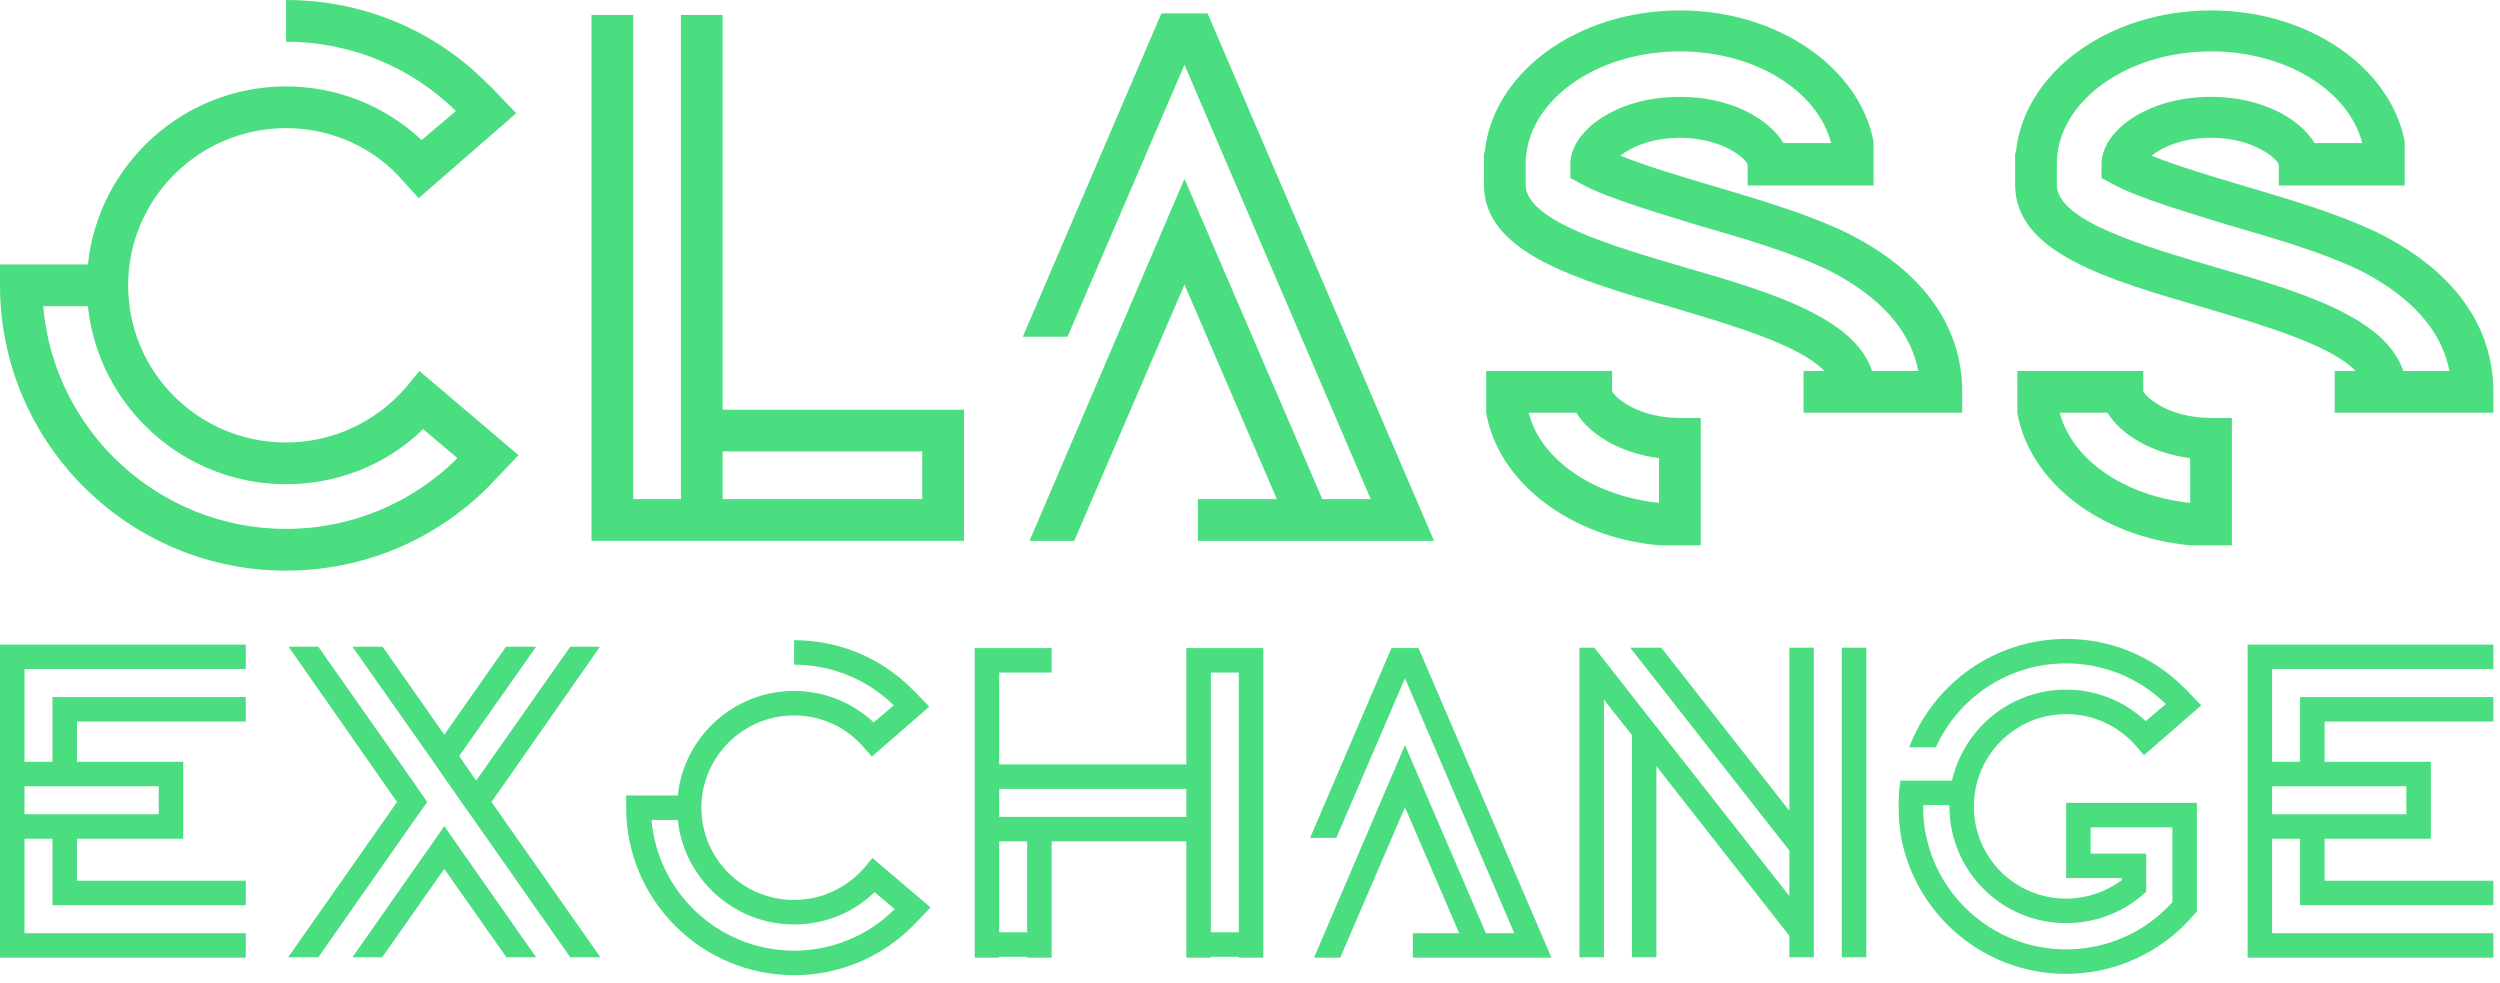
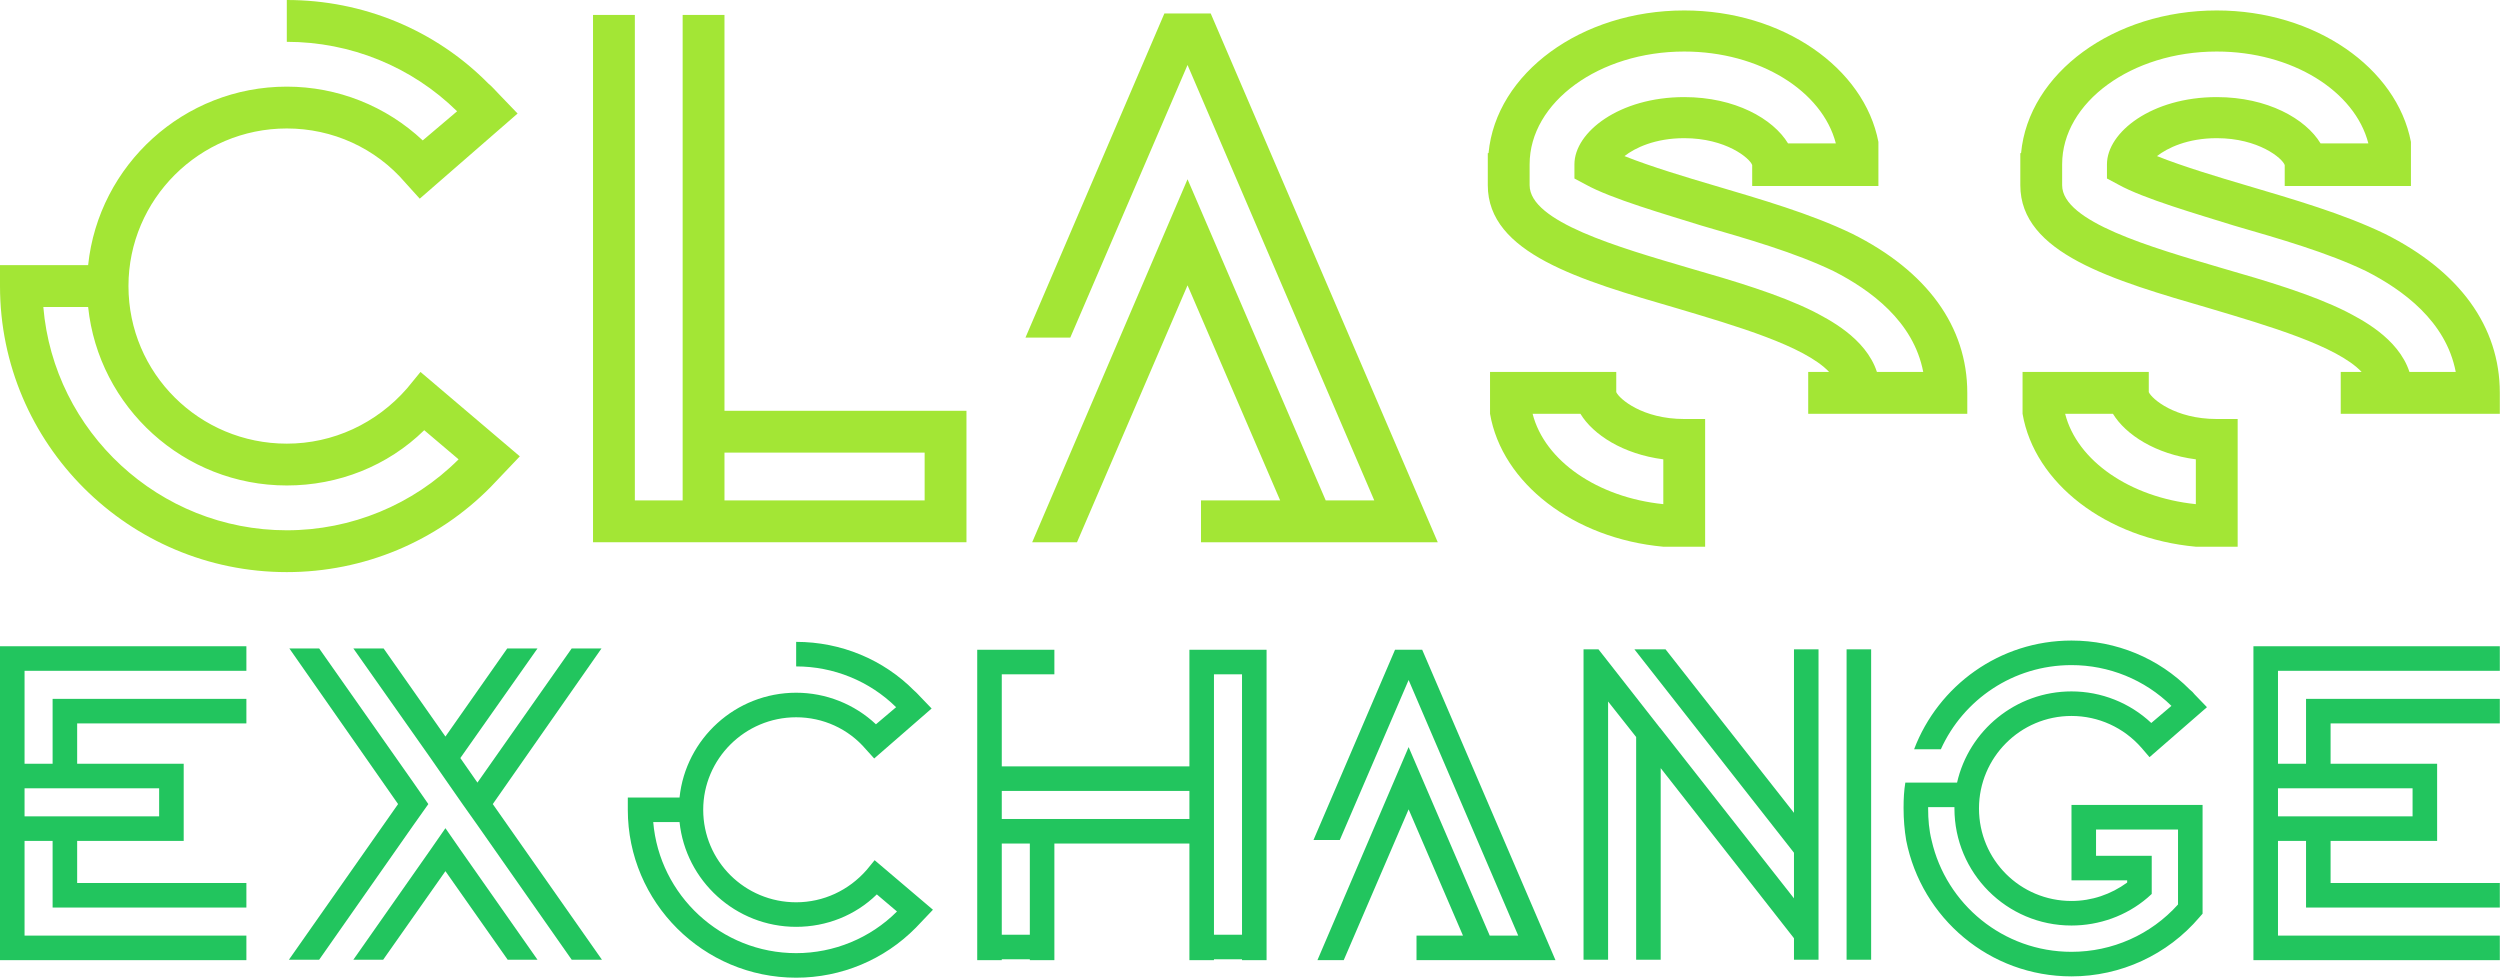
- <svg xmlns="http://www.w3.org/2000/svg" width="262" height="103" viewBox="0 0 262 103" fill="none">
-   <path d="M29.979 59.803C38.021 59.803 45.672 56.602 51.293 50.903L54.338 47.702L43.954 38.88L42.549 40.597C39.348 44.267 34.82 46.374 29.979 46.374C20.845 46.374 13.428 39.036 13.428 29.901C13.428 20.845 20.845 13.428 29.979 13.428C34.742 13.428 39.27 15.458 42.393 19.128L43.876 20.767L54.103 11.867L52.152 9.837C51.761 9.447 51.449 9.056 51.059 8.744C45.516 3.123 37.943 0 29.979 0V4.372C36.615 4.372 43.017 6.948 47.78 11.633L44.188 14.677C40.363 11.086 35.288 9.056 29.979 9.056C19.206 9.056 10.305 17.254 9.212 27.715H0V29.901C0 46.374 13.428 59.803 29.979 59.803ZM9.212 32.087C10.305 42.549 19.206 50.746 29.979 50.746C35.366 50.746 40.519 48.717 44.344 44.969L47.936 48.014C43.173 52.776 36.694 55.431 29.979 55.431C16.629 55.431 5.621 45.125 4.528 32.087H9.212Z" fill="#4ADE80" />
-   <path d="M75.729 1.561H71.357V52.308H66.361V1.561H61.989V52.308V56.68H66.361H71.357H75.729H101.024V42.939H75.729V1.561ZM96.652 47.311V52.308H75.729V47.311H96.652Z" fill="#4ADE80" />
-   <path d="M124.133 6.792L143.651 52.308H138.577L124.133 18.737L107.895 56.68H112.579L124.133 29.823L133.814 52.308H125.539V56.68H150.287L126.554 1.405H121.713L107.192 35.288H111.876L124.133 6.792Z" fill="#4ADE80" />
-   <path d="M193.617 24.436C189.245 22.328 184.092 20.845 179.096 19.362C176.441 18.581 172.538 17.41 169.805 16.317C170.898 15.458 173.006 14.443 176.051 14.443C180.423 14.443 182.921 16.551 183.155 17.254V19.44H196.349V14.834C194.866 7.105 186.356 1.093 176.051 1.093C165.277 1.093 156.377 7.651 155.596 16.005H155.518V19.362C155.518 26.466 165.121 29.277 175.348 32.243C181.36 34.039 188.62 36.147 191.197 38.88H189.011V43.252H205.64V41.066C205.64 34.117 201.424 28.34 193.617 24.436ZM196.193 38.88C195.022 35.288 191.041 33.337 189.557 32.556C185.966 30.76 181.204 29.355 176.597 28.028C169.181 25.842 159.89 23.187 159.89 19.362V17.176C159.89 10.696 167.151 5.387 176.051 5.387C183.936 5.387 190.494 9.525 191.899 14.99H186.903C185.341 12.413 181.36 10.149 176.051 10.149C169.259 10.149 164.574 13.819 164.574 17.176V18.659L165.745 19.284C168.4 20.767 174.099 22.407 177.847 23.578C182.687 24.983 187.605 26.388 191.665 28.34C195.491 30.292 200.019 33.571 201.034 38.88H196.193ZM173.865 57.148H178.237V43.798H176.051C171.679 43.798 169.259 41.69 168.946 40.987V38.88H155.752V43.252C157.001 50.512 164.496 56.289 173.865 57.148ZM160.202 43.252H165.199C166.526 45.438 169.649 47.467 173.865 48.014V52.698C166.995 51.995 161.452 48.17 160.202 43.252Z" fill="#4ADE80" />
-   <path d="M249.282 24.436C244.91 22.328 239.757 20.845 234.761 19.362C232.106 18.581 228.203 17.41 225.47 16.317C226.563 15.458 228.671 14.443 231.716 14.443C236.088 14.443 238.586 16.551 238.82 17.254V19.44H252.014V14.834C250.531 7.105 242.021 1.093 231.716 1.093C220.942 1.093 212.042 7.651 211.261 16.005H211.183V19.362C211.183 26.466 220.786 29.277 231.013 32.243C237.025 34.039 244.285 36.147 246.862 38.88H244.676V43.252H261.305V41.066C261.305 34.117 257.089 28.34 249.282 24.436ZM251.858 38.88C250.687 35.288 246.705 33.337 245.222 32.556C241.631 30.76 236.868 29.355 232.262 28.028C224.845 25.842 215.555 23.187 215.555 19.362V17.176C215.555 10.696 222.816 5.387 231.716 5.387C239.601 5.387 246.159 9.525 247.564 14.99H242.568C241.006 12.413 237.025 10.149 231.716 10.149C224.924 10.149 220.239 13.819 220.239 17.176V18.659L221.41 19.284C224.065 20.767 229.764 22.407 233.511 23.578C238.352 24.983 243.27 26.388 247.33 28.34C251.156 30.292 255.684 33.571 256.699 38.88H251.858ZM229.53 57.148H233.902V43.798H231.716C227.344 43.798 224.924 41.69 224.611 40.987V38.88H211.417V43.252C212.666 50.512 220.161 56.289 229.53 57.148ZM215.867 43.252H220.864C222.191 45.438 225.314 47.467 229.53 48.014V52.698C222.66 51.995 217.116 48.17 215.867 43.252Z" fill="#4ADE80" />
-   <path d="M5.499 100.364H25.755V97.798H2.566V87.9H5.499V94.865H25.755V92.299H8.066V87.9H19.201V79.834H8.066V75.618H25.755V73.052H5.499V79.834H2.566V70.119H25.755V67.552H0V79.834V92.299V100.364H2.566H5.499ZM2.566 82.4H16.635V85.333H2.566V82.4Z" fill="#4ADE80" />
-   <path d="M44.773 84.05L43.215 81.805L33.362 67.781H30.246L41.611 84.05L30.2 100.319H33.362L43.215 86.25L44.773 84.05ZM46.56 86.571L45.002 88.816L36.937 100.319H40.053L46.56 91.062L53.068 100.319H56.184L48.118 88.816L46.56 86.571ZM51.509 84.05L62.874 67.781H59.758L49.906 81.805L48.118 79.238L56.184 67.781H53.022L46.56 76.993L40.099 67.781H36.936L45.002 79.238L46.56 81.484L48.347 84.05L49.906 86.25L59.758 100.319H62.92L51.509 84.05Z" fill="#4ADE80" />
-   <path d="M83.222 102.197C87.942 102.197 92.433 100.319 95.732 96.973L97.52 95.094L91.425 89.916L90.6 90.924C88.721 93.078 86.063 94.315 83.222 94.315C77.86 94.315 73.506 90.007 73.506 84.646C73.506 79.33 77.86 74.976 83.222 74.976C86.017 74.976 88.675 76.168 90.508 78.322L91.379 79.284L97.382 74.06L96.236 72.868C96.007 72.639 95.824 72.41 95.595 72.227C92.341 68.927 87.896 67.094 83.222 67.094V69.66C87.117 69.66 90.875 71.173 93.67 73.922L91.562 75.71C89.317 73.602 86.338 72.41 83.222 72.41C76.897 72.41 71.673 77.222 71.032 83.363H65.624V84.646C65.624 94.315 73.506 102.197 83.222 102.197ZM71.032 85.929C71.673 92.07 76.897 96.882 83.222 96.882C86.384 96.882 89.408 95.69 91.654 93.49L93.762 95.278C90.966 98.073 87.163 99.631 83.222 99.631C75.385 99.631 68.924 93.582 68.282 85.929H71.032Z" fill="#4ADE80" />
-   <path d="M104.714 100.273H107.647V100.364H110.214V88.174H124.328V100.364H126.895V100.273H129.828V100.364H132.394V67.919H124.328V80.109H104.714V70.485H110.214V67.919H102.148V85.608V100.364H104.714V100.273ZM126.895 70.485H129.828V88.174V97.707H126.895V80.109V70.485ZM104.714 82.675H124.328V85.608H104.714V82.675ZM104.714 88.174H107.647V97.707H104.714V88.174Z" fill="#4ADE80" />
-   <path d="M147.242 71.081L158.698 97.798H155.72L147.242 78.093L137.71 100.364H140.459L147.242 84.6L152.924 97.798H148.067V100.364H162.594L148.662 67.919H145.821L137.297 87.808H140.047L147.242 71.081Z" fill="#4ADE80" />
-   <path d="M187.524 84.967L174.096 67.873H170.843L187.524 89.137V93.903L173.592 76.168V76.122H173.546L168.093 69.156L167.085 67.873H165.527V70.027V100.319H168.093V73.327L171.026 77.038V100.319H173.592V80.292L187.524 98.073V100.319H189.311H190.09V97.156V92.436V88.266V67.873H187.524V84.967ZM193.023 67.873V91.978V96.148V100.319H195.589V99.402V95.278V67.873H193.023Z" fill="#4ADE80" />
-   <path d="M216.532 102.06C221.665 102.06 226.568 99.814 229.913 95.873L230.234 95.507V92.024V89.458V86.708V84.142H227.668H224.918H222.352H219.098H216.532V86.708V92.024H222.352V92.253C220.656 93.49 218.64 94.178 216.532 94.178C211.17 94.178 206.863 89.87 206.863 84.508C206.863 79.192 211.17 74.839 216.532 74.839C219.327 74.839 221.985 76.03 223.864 78.184L224.689 79.147L230.692 73.922L229.409 72.593C229.272 72.41 229.089 72.227 228.905 72.089C225.652 68.79 221.206 66.957 216.532 66.957C209.016 66.957 202.601 71.677 200.08 78.322H202.876C205.213 73.143 210.437 69.523 216.532 69.523C220.427 69.523 224.185 71.035 226.98 73.785L224.872 75.572C222.627 73.464 219.648 72.273 216.532 72.273C210.712 72.273 205.808 76.351 204.571 81.805H201.776H199.164C199.026 82.629 198.98 83.5 198.98 84.371C198.98 84.417 198.98 84.463 198.98 84.508C198.98 85.654 199.072 86.754 199.255 87.854C200.859 95.965 207.962 102.06 216.532 102.06ZM201.547 84.508C201.547 84.463 201.547 84.417 201.547 84.371H204.296C204.296 84.417 204.296 84.463 204.296 84.508C204.296 91.245 209.75 96.744 216.532 96.744C219.419 96.744 222.26 95.736 224.46 93.857L224.918 93.445V92.024V89.458H222.352H219.098V86.708H222.352H224.918H227.668V89.458V92.024V94.544C224.827 97.707 220.794 99.494 216.532 99.494C209.383 99.494 203.425 94.499 201.913 87.854C201.638 86.754 201.547 85.654 201.547 84.508Z" fill="#4ADE80" />
-   <path d="M241.049 100.364H261.305V97.798H238.116V87.9H241.049V94.865H261.305V92.299H243.616V87.9H254.752V79.834H243.616V75.618H261.305V73.052H241.049V79.834H238.116V70.119H261.305V67.552H235.55V79.834V92.299V100.364H238.116H241.049ZM238.116 82.4H252.185V85.333H238.116V82.4Z" fill="#4ADE80" />
+ <svg xmlns="http://www.w3.org/2000/svg" width="762" height="298" viewBox="0 0 762 298" fill="none">
+   <path d="M87.418 174.38C110.866 174.38 133.175 165.046 149.566 148.428L158.444 139.094L128.167 113.37L124.069 118.378C114.736 129.078 101.532 135.224 87.418 135.224C60.783 135.224 39.156 113.825 39.156 87.19C39.156 60.782 60.783 39.156 87.418 39.156C101.304 39.156 114.508 45.075 123.614 55.774L127.939 60.555L157.762 34.603L152.07 28.684C150.932 27.546 150.021 26.407 148.883 25.497C132.72 9.106 110.638 0 87.418 0V12.748C106.768 12.748 125.435 20.261 139.322 33.92L128.85 42.798C117.695 32.326 102.898 26.407 87.418 26.407C56.002 26.407 30.05 50.311 26.863 80.816H0V87.19C0 135.224 39.156 174.38 87.418 174.38ZM26.863 93.564C30.05 124.069 56.002 147.972 87.418 147.972C103.126 147.972 118.15 142.054 129.305 131.126L139.777 140.005C125.891 153.891 106.996 161.631 87.418 161.631C48.489 161.631 16.391 131.582 13.204 93.564H26.863Z" fill="#A3E635" />
+   <path d="M220.821 4.553H208.072V152.526H193.503V4.553H180.754V152.526V165.274H193.503H208.072H220.821H294.579V125.208H220.821V4.553ZM281.831 137.956V152.526H220.821V137.956H281.831Z" fill="#A3E635" />
+   <path d="M361.963 19.805L418.876 152.525H404.079L361.963 54.636L314.612 165.274H328.271L361.963 86.962L390.192 152.525H366.061V165.274H438.226L369.021 4.098H354.906L312.563 102.898H326.222L361.963 19.805Z" fill="#A3E635" />
+   <path d="M564.572 71.255C551.824 65.108 536.799 60.783 522.229 56.457C514.489 54.181 503.107 50.766 495.139 47.579C498.326 45.075 504.473 42.115 513.351 42.115C526.099 42.115 533.384 48.262 534.067 50.311V56.685H572.54V43.254C568.215 20.716 543.401 3.187 513.351 3.187C481.935 3.187 455.983 22.31 453.707 46.668H453.479V56.457C453.479 77.173 481.48 85.369 511.302 94.02C528.831 99.255 550.003 105.402 557.515 113.37H551.141V126.118H599.63V119.744C599.63 99.483 587.337 82.637 564.572 71.255ZM572.085 113.37C568.67 102.898 557.06 97.207 552.735 94.93C542.263 89.694 528.376 85.597 514.945 81.727C493.318 75.352 466.228 67.612 466.228 56.457V50.083C466.228 31.188 487.399 15.708 513.351 15.708C536.344 15.708 555.466 27.773 559.564 43.709H544.994C540.441 36.196 528.831 29.595 513.351 29.595C493.546 29.595 479.886 40.294 479.886 50.083V54.408L483.301 56.23C491.041 60.555 507.66 65.336 518.587 68.751C532.701 72.848 547.043 76.946 558.881 82.637C570.036 88.328 583.24 97.89 586.199 113.37H572.085ZM506.977 166.64H519.725V127.712H513.351C500.603 127.712 493.546 121.565 492.635 119.516V113.37H454.162V126.118C457.804 147.29 479.659 164.136 506.977 166.64ZM467.138 126.118H481.708C485.578 132.492 494.684 138.411 506.977 140.005V153.664C486.944 151.615 470.781 140.46 467.138 126.118Z" fill="#A3E635" />
+   <path d="M726.886 71.255C714.138 65.108 699.113 60.783 684.544 56.457C676.803 54.181 665.421 50.766 657.453 47.579C660.64 45.075 666.787 42.115 675.665 42.115C688.414 42.115 695.698 48.262 696.381 50.311V56.685H734.854V43.254C730.529 20.716 705.715 3.187 675.665 3.187C644.249 3.187 618.297 22.31 616.021 46.668H615.793V56.457C615.793 77.173 643.794 85.369 673.616 94.02C691.145 99.255 712.317 105.402 719.829 113.37H713.455V126.118H761.945V119.744C761.945 99.483 749.651 82.637 726.886 71.255ZM734.399 113.37C730.984 102.898 719.374 97.207 715.049 94.93C704.577 89.694 690.69 85.597 677.259 81.727C655.632 75.352 628.542 67.612 628.542 56.457V50.083C628.542 31.188 649.713 15.708 675.665 15.708C698.658 15.708 717.781 27.773 721.878 43.709H707.309C702.756 36.196 691.145 29.595 675.665 29.595C655.86 29.595 642.201 40.294 642.201 50.083V54.408L645.615 56.23C653.356 60.555 669.974 65.336 680.901 68.751C695.015 72.848 709.357 76.946 721.195 82.637C732.35 88.328 745.554 97.89 748.513 113.37H734.399ZM669.291 166.64H682.039V127.712H675.665C662.917 127.712 655.86 121.565 654.949 119.516V113.37H616.476V126.118C620.119 147.29 641.973 164.136 669.291 166.64ZM629.452 126.118H644.022C647.892 132.492 656.998 138.411 669.291 140.005V153.664C649.258 151.615 633.095 140.46 629.452 126.118Z" fill="#A3E635" />
+   <path d="M16.035 292.655H75.099V285.172H7.483V256.308H16.035V276.62H75.099V269.136H23.518V256.308H55.99V232.79H23.518V220.496H75.099V213.013H16.035V232.79H7.483V204.461H75.099V196.978H0V232.79V269.136V292.655H7.483H16.035ZM7.483 240.273H48.507V248.825H7.483V240.273Z" fill="#22C55E" />
+   <path d="M130.555 245.083L126.011 238.536L97.281 197.646H88.195L121.334 245.083L88.061 292.521H97.281L126.011 251.497L130.555 245.083ZM135.766 252.433L131.223 258.981L107.704 292.521H116.791L135.766 265.528L154.741 292.521H163.828L140.309 258.981L135.766 252.433ZM150.198 245.083L183.337 197.646H174.251L145.521 238.536L140.309 231.052L163.828 197.646H154.607L135.766 224.505L116.924 197.646H107.704L131.223 231.052L135.766 237.6L140.977 245.083L145.521 251.497L174.251 292.521H183.471L150.198 245.083Z" fill="#22C55E" />
+   <path d="M242.668 298C256.432 298 269.527 292.521 279.148 282.766L284.36 277.288L266.587 262.188L264.182 265.128C258.703 271.408 250.953 275.016 242.668 275.016C227.033 275.016 214.339 262.455 214.339 246.821C214.339 231.32 227.033 218.625 242.668 218.625C250.819 218.625 258.57 222.099 263.915 228.38L266.454 231.186L283.959 215.953L280.618 212.478C279.95 211.81 279.415 211.142 278.747 210.608C269.26 200.986 256.298 195.641 242.668 195.641V203.124C254.026 203.124 264.984 207.534 273.135 215.552L266.988 220.763C260.44 214.616 251.755 211.142 242.668 211.142C224.227 211.142 208.994 225.173 207.123 243.079H191.355V246.821C191.355 275.016 214.339 298 242.668 298ZM207.123 250.562C208.994 268.468 224.227 282.499 242.668 282.499C251.888 282.499 260.708 279.025 267.255 272.611L273.402 277.822C265.251 285.974 254.16 290.517 242.668 290.517C219.818 290.517 200.976 272.878 199.105 250.562H207.123Z" fill="#22C55E" />
+   <path d="M305.339 292.388H313.892V292.655H321.375V257.11H362.532V292.655H370.015V292.388H378.567V292.655H386.05V198.047H362.532V233.592H305.339V205.53H321.375V198.047H297.856V249.627V292.655H305.339V292.388ZM370.015 205.53H378.567V257.11V284.905H370.015V233.592V205.53ZM305.339 241.075H362.532V249.627H305.339V241.075ZM305.339 257.11H313.892V284.905H305.339V257.11Z" fill="#22C55E" />
+   <path d="M429.346 207.267L462.752 285.172H454.067L429.346 227.712L401.551 292.655H409.569L429.346 246.687L445.915 285.172H431.751V292.655H474.111L433.488 198.047H425.203L400.348 256.041H408.366L429.346 207.267Z" fill="#22C55E" />
+   <path d="M546.804 247.756L507.651 197.913H498.164L546.804 259.916V273.813L506.181 222.099V221.966H506.048L490.146 201.654L487.206 197.913H482.663V204.193V292.521H490.146V213.815L498.698 224.638V292.521H506.181V234.126L546.804 285.973V292.521H552.016H554.287V283.301V269.537V257.377V197.913H546.804V247.756ZM562.839 197.913V268.201V280.361V292.521H570.323V289.849V277.822V197.913H562.839Z" fill="#22C55E" />
+   <path d="M631.39 297.599C646.357 297.599 660.655 291.051 670.41 279.559L671.345 278.49V268.335V260.852V252.834V245.351H663.862H655.844H648.361H638.873H631.39V252.834V268.335H648.361V269.003C643.417 272.611 637.537 274.615 631.39 274.615C615.756 274.615 603.195 262.054 603.195 246.42C603.195 230.919 615.756 218.224 631.39 218.224C639.542 218.224 647.292 221.699 652.771 227.979L655.176 230.785L672.681 215.552L668.94 211.677C668.539 211.142 668.004 210.608 667.47 210.207C657.982 200.586 645.02 195.24 631.39 195.24C609.475 195.24 590.768 209.004 583.418 228.38H591.569C598.384 213.28 613.618 202.724 631.39 202.724C642.749 202.724 653.706 207.133 661.857 215.151L655.711 220.362C649.163 214.216 640.477 210.741 631.39 210.741C614.42 210.741 600.122 222.634 596.514 238.536H588.362H580.745C580.345 240.941 580.211 243.48 580.211 246.019C580.211 246.153 580.211 246.286 580.211 246.42C580.211 249.761 580.478 252.968 581.013 256.175C585.69 279.827 606.402 297.599 631.39 297.599ZM587.694 246.42C587.694 246.286 587.694 246.153 587.694 246.019H595.712C595.712 246.153 595.712 246.286 595.712 246.42C595.712 266.063 611.613 282.098 631.39 282.098C639.809 282.098 648.094 279.159 654.508 273.68L655.844 272.477V268.335V260.852H648.361H638.873V252.834H648.361H655.844H663.862V260.852V268.335V275.684C655.577 284.905 643.818 290.116 631.39 290.116C610.544 290.116 593.173 275.551 588.763 256.175C587.961 252.968 587.694 249.761 587.694 246.42Z" fill="#22C55E" />
+   <path d="M702.881 292.655H761.944V285.172H694.329V256.308H702.881V276.62H761.944V269.136H710.364V256.308H742.836V232.79H710.364V220.496H761.944V213.013H702.881V232.79H694.329V204.461H761.944V196.978H686.846V232.79V269.136V292.655H694.329H702.881ZM694.329 240.273H735.353V248.825H694.329V240.273Z" fill="#22C55E" />
</svg>
